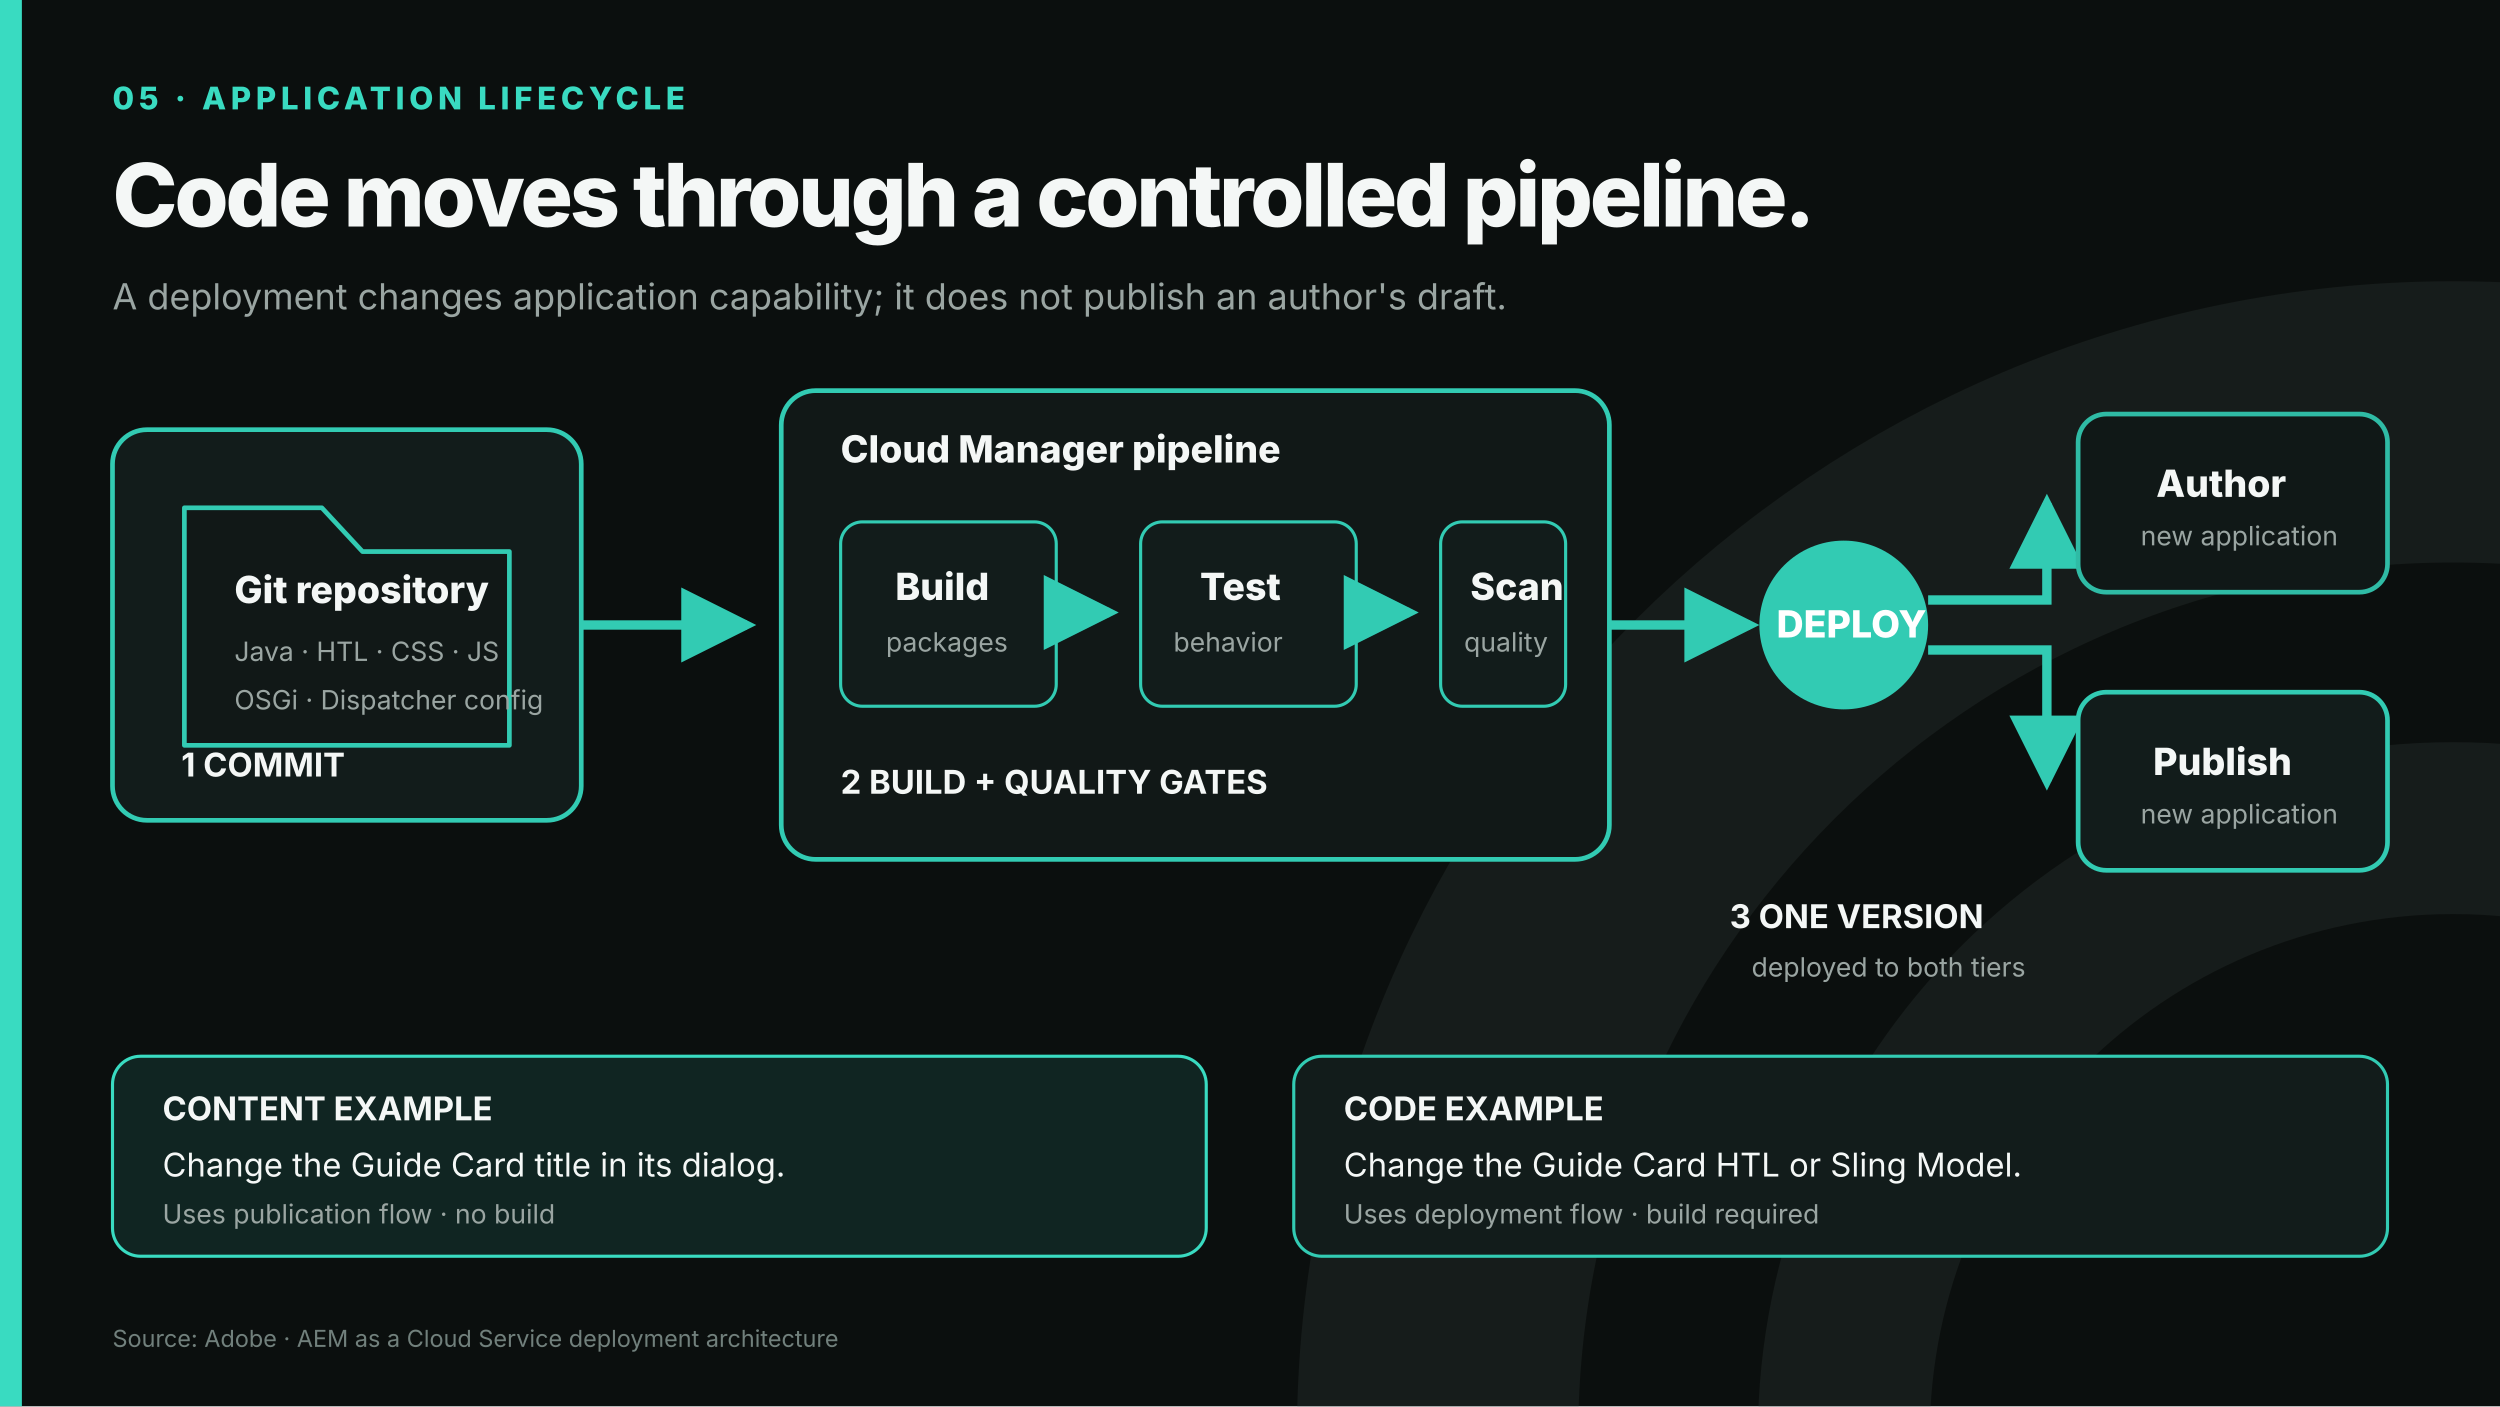
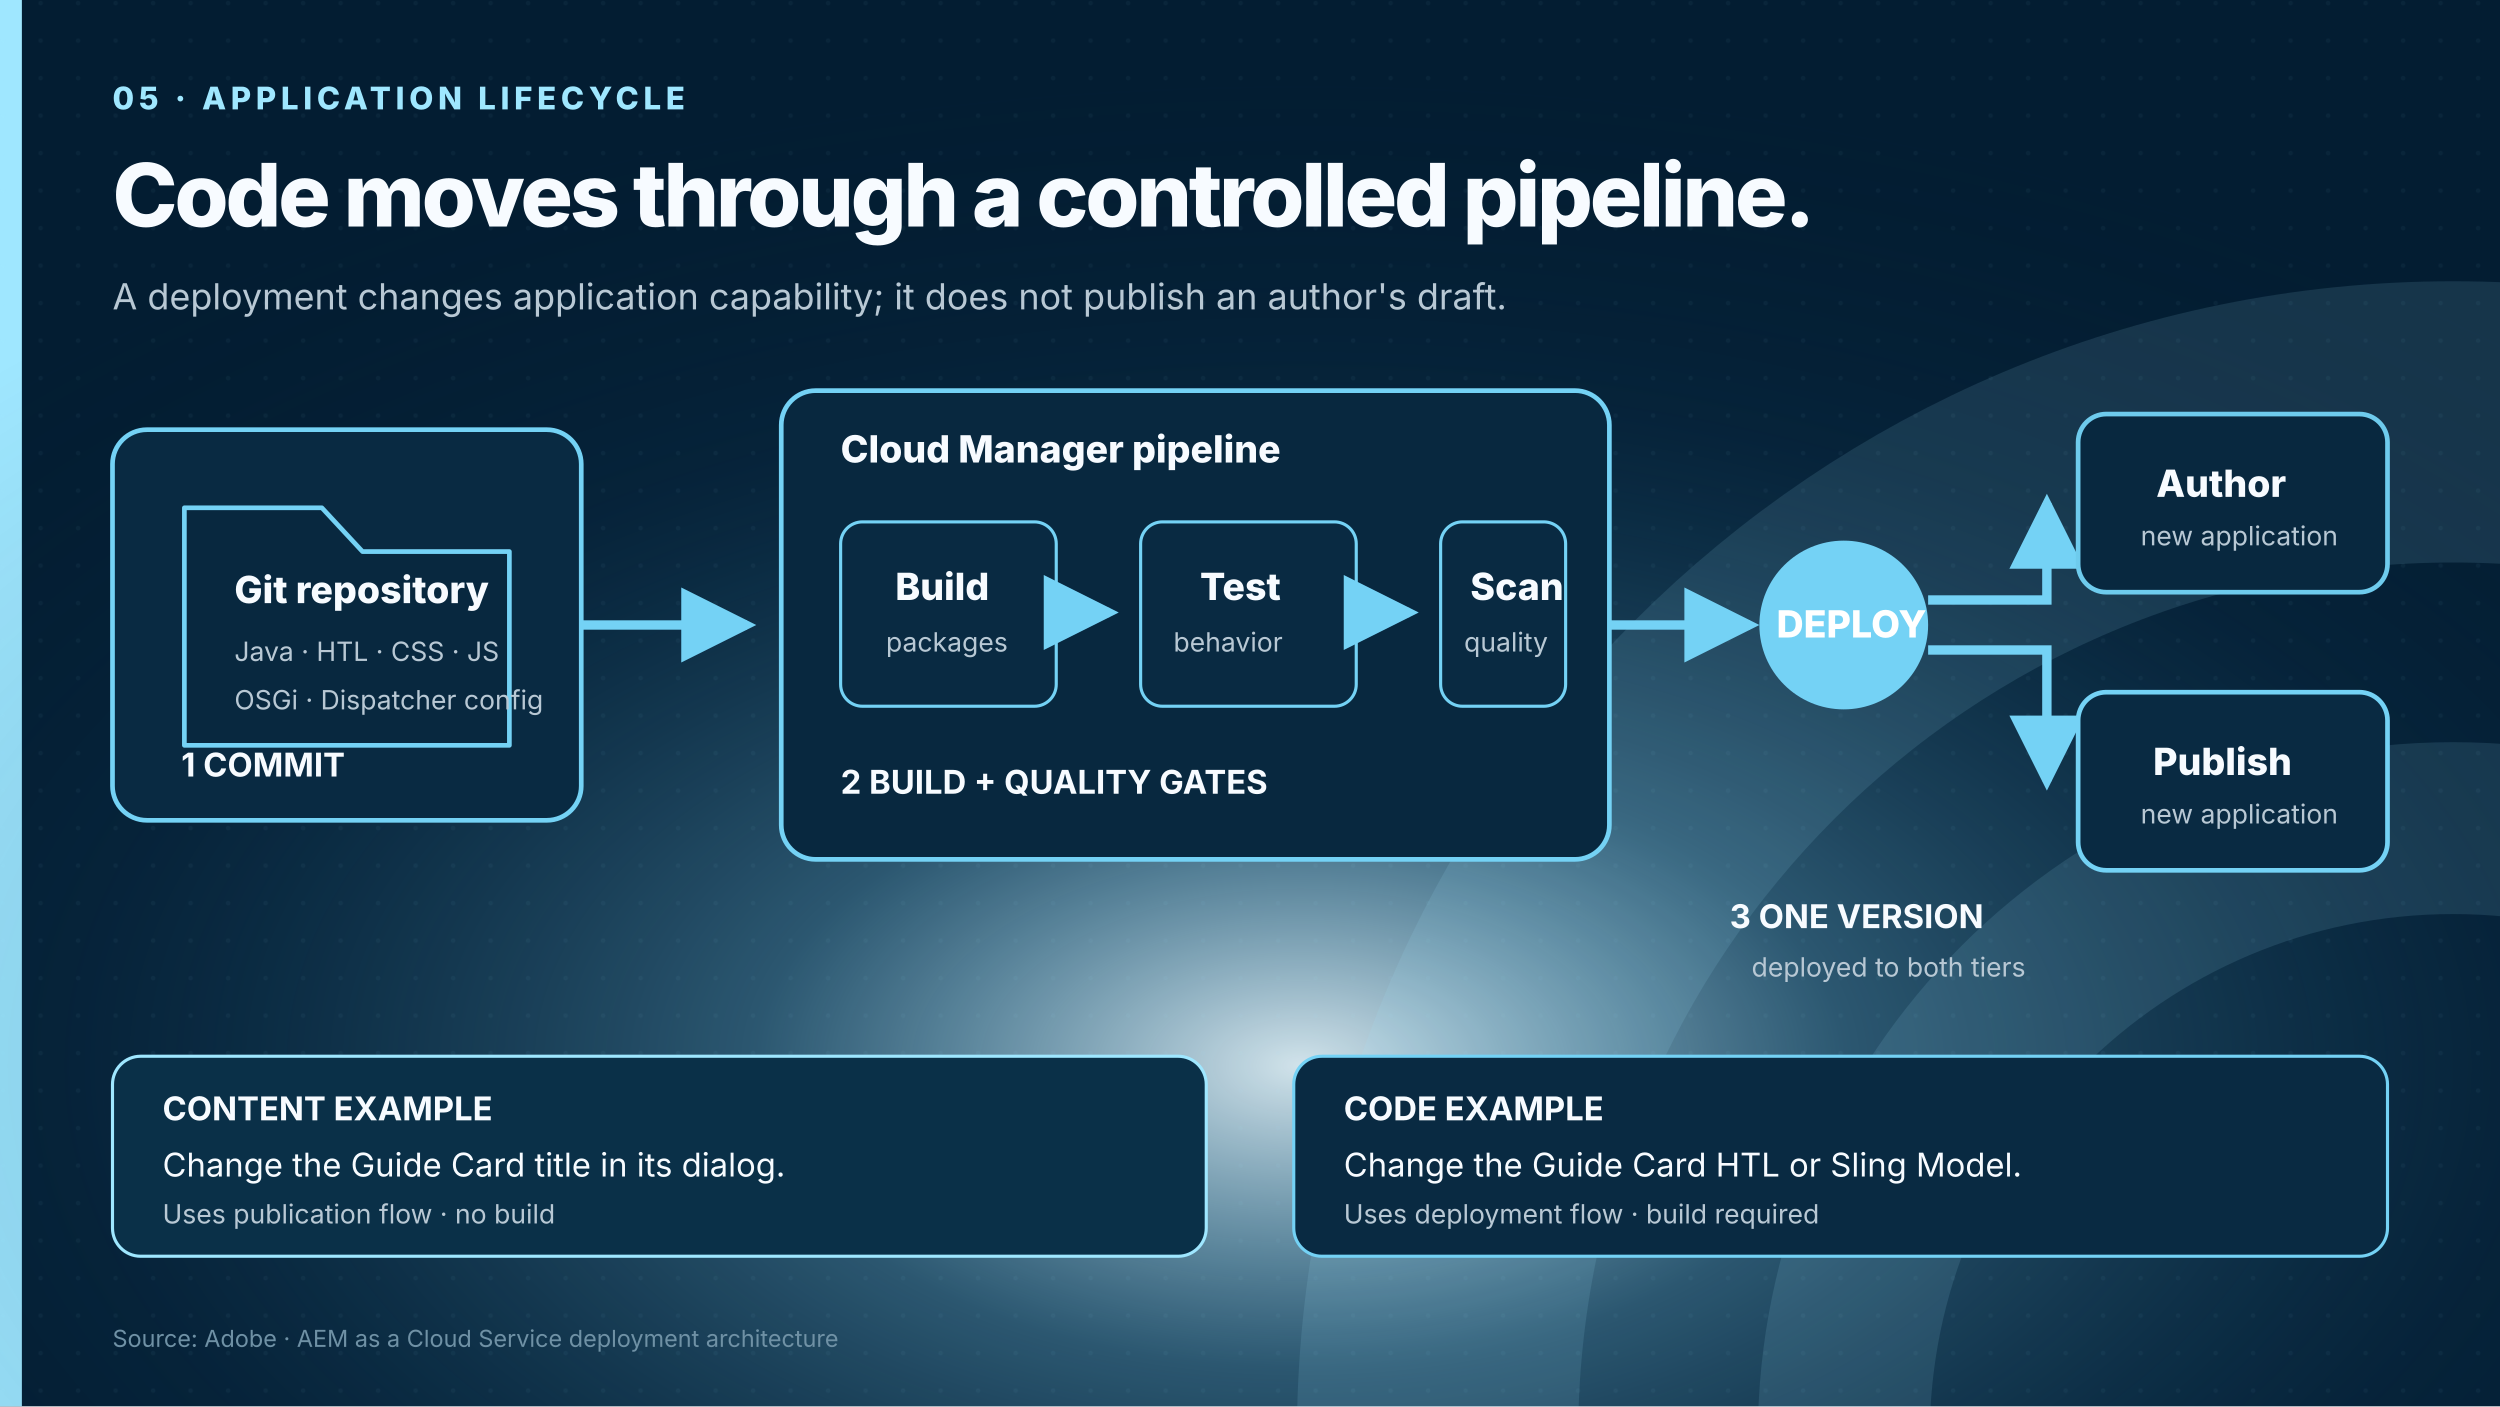
<svg xmlns="http://www.w3.org/2000/svg" viewBox="0 0 1600 900" role="img" aria-labelledby="title desc">
  <defs>
+     <radialGradient id="blue-glow" cx="52%" cy="76%" r="72%">
+       <stop offset="0" stop-color="#e9f9ff" stop-opacity=".9" />
+       <stop offset=".3" stop-color="#7bc9ea" stop-opacity=".34" />
+       <stop offset=".68" stop-color="#174e70" stop-opacity=".12" />
+       <stop offset="1" stop-color="#031d32" stop-opacity="0" />
+     </radialGradient>
+     <pattern id="dots" width="24" height="24" patternUnits="userSpaceOnUse">
+       <circle cx="2" cy="2" r="1.5" fill="#9fe7ff" opacity=".22" />
+     </pattern>
    <marker id="arrow" markerWidth="8" markerHeight="8" refX="7" refY="4" orient="auto">
-       <path d="M0 0 8 4 0 8Z" fill="#32cbb3" />
+       <path d="M0 0 8 4 0 8Z" fill="#74d2f5" />
    </marker>
    <style>
-       text{font-family:Inter,Arial,sans-serif;fill:#f4f7f6}.eyebrow{font-size:20px;font-weight:800;letter-spacing:3px;fill:#39dbc1}.title{font-size:56px;font-weight:760;letter-spacing:-2px}.subtitle{font-size:23px;fill:#9aa5a2}.node{font-size:24px;font-weight:760}.node-note{font-size:17px;fill:#9aa5a2}.body{font-size:21px}.small{font-size:17px;fill:#9aa5a2}.white{fill:#fff}.source{font-size:15px;fill:#71807c}.arrow{fill:none;stroke:#32cbb3;stroke-width:6;marker-end:url(#arrow)}
-     rect[fill="#fff"],path[fill="#fff"],circle[fill="#fff"]{fill:#111817}</style>
+       text{font-family:Inter,Arial,sans-serif;fill:#f7fbff}.eyebrow{font-size:20px;font-weight:800;letter-spacing:3px;fill:#9fe7ff}.title{font-size:56px;font-weight:760;letter-spacing:-2px}.subtitle{font-size:23px;fill:#b8c8d4}.node{font-size:24px;font-weight:760}.node-note{font-size:17px;fill:#b8c8d4}.body{font-size:21px}.small{font-size:17px;fill:#b8c8d4}.white{fill:#fff}.source{font-size:15px;fill:#6f91a5}.arrow{fill:none;stroke:#74d2f5;stroke-width:6;marker-end:url(#arrow)}
+     rect[fill="#fff"],path[fill="#fff"],circle[fill="#fff"]{fill:#08283f}</style>
  </defs>
-   <rect width="1600" height="900" fill="#0b0f0e" />
-   <rect width="14" height="900" fill="#39dbc1" />
-   <g opacity=".16" fill="none" stroke="#53615e">
+   <rect width="1600" height="900" fill="#031d32" />
+   <rect width="14" height="900" fill="#9fe7ff" />
+   <rect width="1600" height="900" fill="url(#blue-glow)" />
+   <rect width="1600" height="900" fill="url(#dots)" opacity=".18" />
+   <g opacity=".12" fill="none" stroke="#9fe7ff">
    <circle cx="1570" cy="920" r="650" stroke-width="180" />
    <circle cx="1570" cy="920" r="390" stroke-width="110" />
  </g>
  <text x="72" y="70" class="eyebrow">05 · APPLICATION LIFECYCLE</text>
  <text x="72" y="145" class="title">Code moves through a controlled pipeline.</text>
  <text x="72" y="198" class="subtitle">A deployment changes application capability; it does not publish an author's draft.</text>
-   <rect x="72" y="275" width="300" height="250" rx="22" fill="#121c1b" stroke="#32cbb3" stroke-width="3" />
-   <path d="M118 325h88l26 28h94v124H118Z" fill="#fff" stroke="#32cbb3" stroke-width="3" stroke-linejoin="round" />
-   <text x="150" y="386" class="node" fill="#72ead7">Git repository</text>
+   <rect x="72" y="275" width="300" height="250" rx="22" fill="#092a42" stroke="#74d2f5" stroke-width="3" />
+   <path d="M118 325h88l26 28h94v124H118Z" fill="#fff" stroke="#74d2f5" stroke-width="3" stroke-linejoin="round" />
+   <text x="150" y="386" class="node" fill="#b9ecff">Git repository</text>
  <text x="150" y="423" class="small">Java · HTL · CSS · JS</text>
  <text x="150" y="454" class="small">OSGi · Dispatcher config</text>
-   <text x="116" y="497" class="body" font-weight="700" fill="#72ead7">1  COMMIT</text>
+   <text x="116" y="497" class="body" font-weight="700" fill="#b9ecff">1  COMMIT</text>
  <path d="M372 400H478" class="arrow" />
-   <rect x="500" y="250" width="530" height="300" rx="22" fill="#fff" stroke="#32cbb3" stroke-width="3" />
-   <text x="538" y="296" class="node" fill="#72ead7">Cloud Manager pipeline</text>
-   <rect x="538" y="334" width="138" height="118" rx="14" fill="#121c1b" stroke="#32cbb3" stroke-width="2" />
-   <text x="573" y="384" class="node" fill="#72ead7">Build</text>
+   <rect x="500" y="250" width="530" height="300" rx="22" fill="#fff" stroke="#74d2f5" stroke-width="3" />
+   <text x="538" y="296" class="node" fill="#b9ecff">Cloud Manager pipeline</text>
+   <rect x="538" y="334" width="138" height="118" rx="14" fill="#092a42" stroke="#74d2f5" stroke-width="2" />
+   <text x="573" y="384" class="node" fill="#b9ecff">Build</text>
  <text x="567" y="417" class="small">packages</text>
  <path d="M678 392H710" class="arrow" />
-   <rect x="730" y="334" width="138" height="118" rx="14" fill="#121c1b" stroke="#32cbb3" stroke-width="2" />
-   <text x="768" y="384" class="node" fill="#72ead7">Test</text>
+   <rect x="730" y="334" width="138" height="118" rx="14" fill="#092a42" stroke="#74d2f5" stroke-width="2" />
+   <text x="768" y="384" class="node" fill="#b9ecff">Test</text>
  <text x="751" y="417" class="small">behavior</text>
  <path d="M870 392H902" class="arrow" />
-   <rect x="922" y="334" width="80" height="118" rx="14" fill="#121c1b" stroke="#32cbb3" stroke-width="2" />
-   <text x="941" y="384" class="node" fill="#72ead7">Scan</text>
+   <rect x="922" y="334" width="80" height="118" rx="14" fill="#092a42" stroke="#74d2f5" stroke-width="2" />
+   <text x="941" y="384" class="node" fill="#b9ecff">Scan</text>
  <text x="937" y="417" class="small">quality</text>
-   <text x="538" y="508" class="body" font-weight="700" fill="#72ead7">2  BUILD + QUALITY GATES</text>
+   <text x="538" y="508" class="body" font-weight="700" fill="#b9ecff">2  BUILD + QUALITY GATES</text>
  <path d="M1030 400H1120" class="arrow" />
-   <circle cx="1180" cy="400" r="54" fill="#32cbb3" />
+   <circle cx="1180" cy="400" r="54" fill="#74d2f5" />
  <text x="1137" y="408" class="node white">DEPLOY</text>
  <path d="M1234 384H1310V322" class="arrow" />
  <path d="M1234 416H1310V500" class="arrow" />
-   <rect x="1330" y="265" width="198" height="114" rx="18" fill="#101817" stroke="#2fbba5" stroke-width="3" />
-   <text x="1380" y="318" class="node" fill="#72ead7">Author</text>
+   <rect x="1330" y="265" width="198" height="114" rx="18" fill="#08283f" stroke="#6ecbed" stroke-width="3" />
+   <text x="1380" y="318" class="node" fill="#b9ecff">Author</text>
  <text x="1370" y="349" class="small">new application</text>
-   <rect x="1330" y="443" width="198" height="114" rx="18" fill="#121c1b" stroke="#32cbb3" stroke-width="3" />
-   <text x="1378" y="496" class="node" fill="#72ead7">Publish</text>
+   <rect x="1330" y="443" width="198" height="114" rx="18" fill="#092a42" stroke="#74d2f5" stroke-width="3" />
+   <text x="1378" y="496" class="node" fill="#b9ecff">Publish</text>
  <text x="1370" y="527" class="small">new application</text>
-   <text x="1107" y="594" class="body" font-weight="700" fill="#72ead7">3  ONE VERSION</text>
+   <text x="1107" y="594" class="body" font-weight="700" fill="#b9ecff">3  ONE VERSION</text>
  <text x="1121" y="625" class="small">deployed to both tiers</text>
-   <rect x="72" y="676" width="700" height="128" rx="18" fill="#102522" stroke="#39dbc1" stroke-width="2" />
-   <text x="104" y="717" class="body" font-weight="700" fill="#72ead7">CONTENT EXAMPLE</text>
+   <rect x="72" y="676" width="700" height="128" rx="18" fill="#0a3048" stroke="#9fe7ff" stroke-width="2" />
+   <text x="104" y="717" class="body" font-weight="700" fill="#b9ecff">CONTENT EXAMPLE</text>
  <text x="104" y="753" class="body">Change the Guide Card title in its dialog.</text>
  <text x="104" y="783" class="small">Uses publication flow · no build</text>
-   <rect x="828" y="676" width="700" height="128" rx="18" fill="#121c1b" stroke="#32cbb3" stroke-width="2" />
-   <text x="860" y="717" class="body" font-weight="700" fill="#72ead7">CODE EXAMPLE</text>
+   <rect x="828" y="676" width="700" height="128" rx="18" fill="#092a42" stroke="#74d2f5" stroke-width="2" />
+   <text x="860" y="717" class="body" font-weight="700" fill="#b9ecff">CODE EXAMPLE</text>
  <text x="860" y="753" class="body">Change the Guide Card HTL or Sling Model.</text>
  <text x="860" y="783" class="small">Uses deployment flow · build required</text>
  <text x="72" y="862" class="source">Source: Adobe · AEM as a Cloud Service deployment architecture</text>
</svg>
